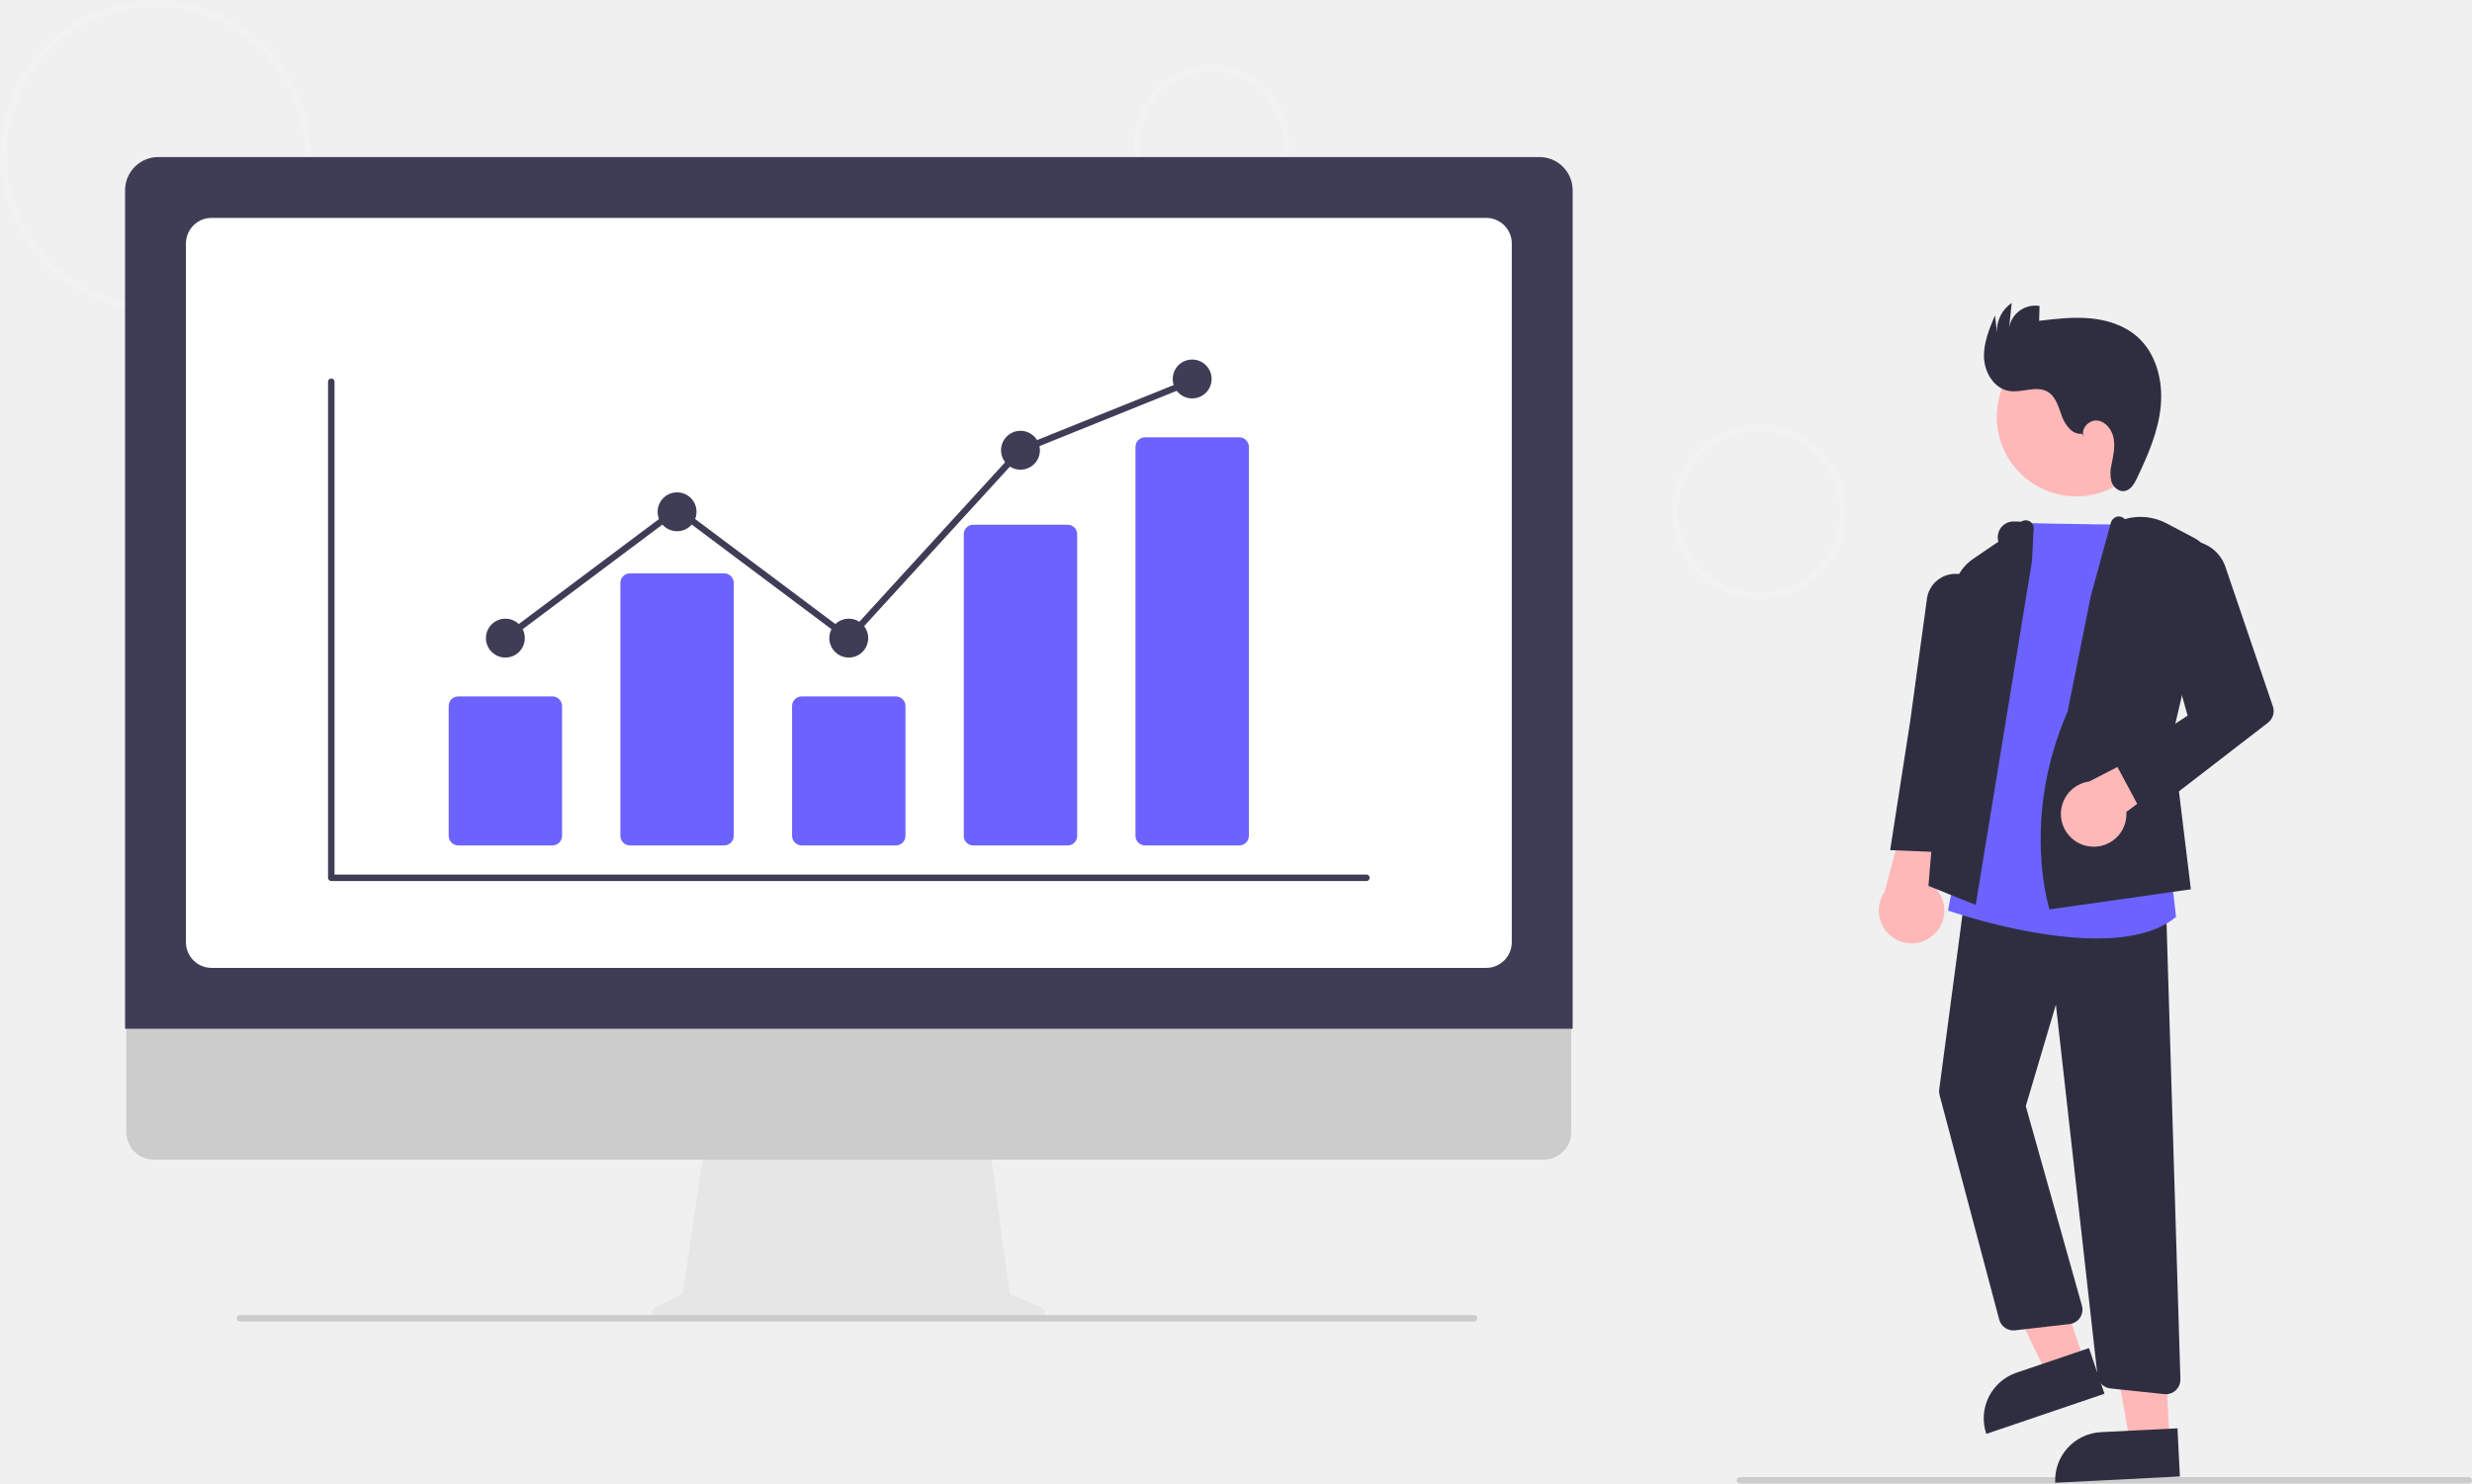
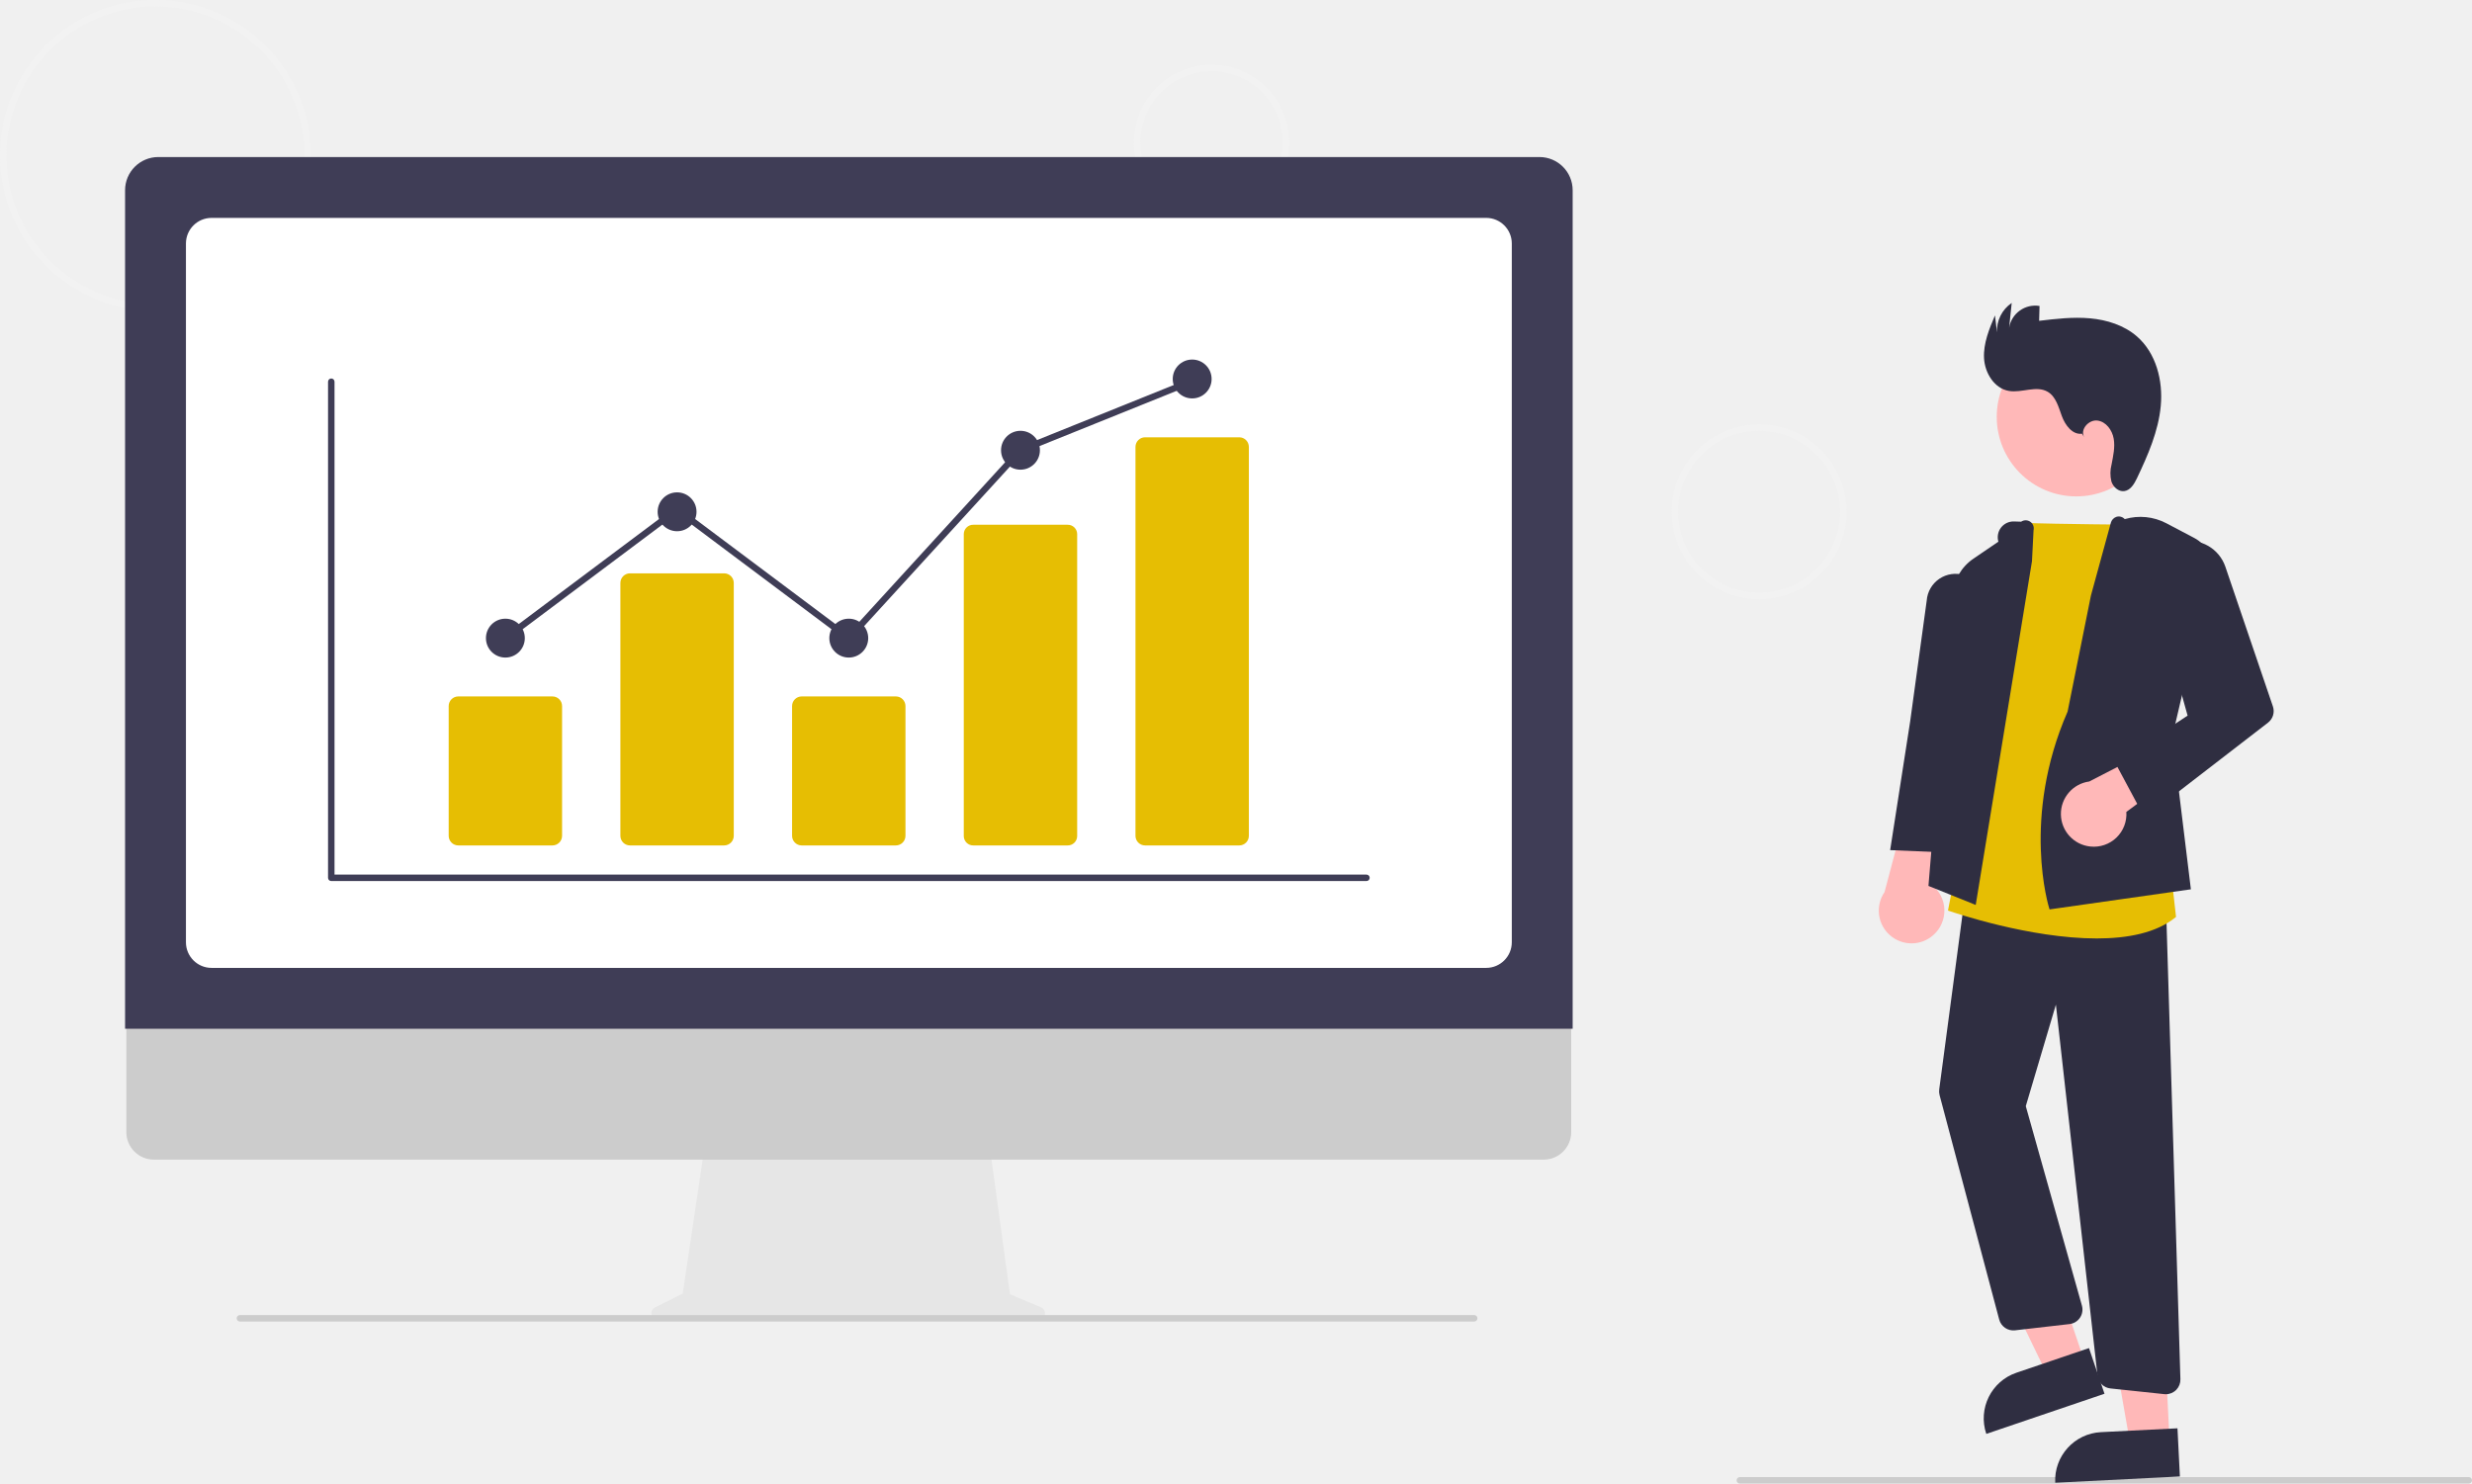
<svg xmlns="http://www.w3.org/2000/svg" id="ee20c741-36aa-4e6e-a939-c0702d3e5051" data-name="Layer 1" width="763.057" height="458" viewBox="0 0 763.057 458">
  <path d="M266.472,317a48,48,0,1,1,48-48A48.054,48.054,0,0,1,266.472,317Zm0-94a46,46,0,1,0,46,46A46.052,46.052,0,0,0,266.472,223Z" transform="translate(-218.4715 -221)" fill="#f2f2f2" />
  <path d="M592.472,289a24,24,0,1,1,24-24A24.027,24.027,0,0,1,592.472,289Zm0-46a22,22,0,1,0,22,22A22.025,22.025,0,0,0,592.472,243Z" transform="translate(-218.4715 -221)" fill="#f2f2f2" />
  <path d="M761.472,406a27,27,0,1,1,27-27A27.031,27.031,0,0,1,761.472,406Zm0-52a25,25,0,1,0,25,25A25.028,25.028,0,0,0,761.472,354Z" transform="translate(-218.4715 -221)" fill="#f2f2f2" />
  <path d="M980.528,679h-225a1,1,0,0,1,0-2h225a1,1,0,0,1,0,2Z" transform="translate(-218.4715 -221)" fill="#ccc" />
  <circle cx="640.917" cy="128.686" r="24.561" fill="#ffb8b8" />
  <polygon points="643.465 420.343 631.857 424.285 611.124 381.386 628.257 375.567 643.465 420.343" fill="#ffb8b8" />
  <path d="M843.072,642.981h23.644a0,0,0,0,1,0,0v14.887a0,0,0,0,1,0,0H828.185a0,0,0,0,1,0,0v0A14.887,14.887,0,0,1,843.072,642.981Z" transform="translate(-382.6317 86.1046) rotate(-18.76035)" fill="#2f2e41" />
  <polygon points="669.694 444.575 657.45 445.19 649.249 398.255 667.321 397.346 669.694 444.575" fill="#ffb8b8" />
  <path d="M867.368,662.902h23.644a0,0,0,0,1,0,0v14.887a0,0,0,0,1,0,0H852.481a0,0,0,0,1,0,0v0A14.887,14.887,0,0,1,867.368,662.902Z" transform="translate(-251.0201 -176.3984) rotate(-2.87712)" fill="#2f2e41" />
  <path d="M815.3,509.63a10.056,10.056,0,0,0-.468-15.412l11.674-33.774-17.992,4.598L800.188,496.409a10.11,10.11,0,0,0,15.113,13.221Z" transform="translate(-218.4715 -221)" fill="#ffb8b8" />
  <path d="M887.021,651.424a4.544,4.544,0,0,1-.474-.025l-16.621-1.76a4.472,4.472,0,0,1-3.998-3.974L853.084,531.155l-9.294,31.335,17.329,61.583a4.5,4.5,0,0,1-3.818,5.689l-16.848,1.937a4.523,4.523,0,0,1-4.863-3.315l-18.409-69.303a4.482,4.482,0,0,1-.111-1.748l8.274-62.199,61.714,4.949,4.462,146.703a4.5,4.5,0,0,1-4.498,4.638Z" transform="translate(-218.4715 -221)" fill="#2f2e41" />
-   <path d="M865.688,510.719c-20.676,0-44.084-7.989-45.502-8.479l-.41-.142L843.101,382.413l.429.018c9.244.375,34.469.567,34.723.569l.453.003,9.723,105.619,1.738,15.449-.213.172C884.006,509.052,875.132,510.719,865.688,510.719Z" transform="translate(-218.4715 -221)" fill="#6c63ff" />
+   <path d="M865.688,510.719c-20.676,0-44.084-7.989-45.502-8.479l-.41-.142L843.101,382.413l.429.018c9.244.375,34.469.567,34.723.569l.453.003,9.723,105.619,1.738,15.449-.213.172C884.006,509.052,875.132,510.719,865.688,510.719Z" transform="translate(-218.4715 -221)" fill="#e6be03" />
  <path d="M828.336,500.375,813.747,494.499l7.436-89.944a14.856,14.856,0,0,1,6.474-11.104l7.677-5.225v0a4.868,4.868,0,0,1,4.827-6.24l2.199.071a2.5,2.5,0,0,1,3.827,2.661l-.483,9.529Z" transform="translate(-218.4715 -221)" fill="#2f2e41" />
  <path d="M820.974,484.251l-19.049-.802,6.171-39.692,5.113-37.349a8.924,8.924,0,0,1,11.578-7.846h0a8.917,8.917,0,0,1,6.174,9.647l-5.18,40.467Z" transform="translate(-218.4715 -221)" fill="#2f2e41" />
  <path d="M851.136,501.751l-.129-.401c-.088-.274-8.673-27.812,5.691-60.672l7.203-35.826,6.156-22.495a2.689,2.689,0,0,1,1.631-1.773,2.477,2.477,0,0,1,2.649.68l0,0a17.198,17.198,0,0,1,12.86,1.286l8.645,4.554a9.815,9.815,0,0,1,4.982,10.923l-11.815,50.423,5.744,47.097Z" transform="translate(-218.4715 -221)" fill="#2f2e41" />
  <path d="M863.716,482.338a10.056,10.056,0,0,0,11.118-10.684l26.756-19.821-9.353-4.434-28.851,14.862a10.11,10.11,0,0,0,.33,20.077Z" transform="translate(-218.4715 -221)" fill="#ffb8b8" />
  <path d="M880.491,473.465l-9.037-16.869,22.287-14.668-10.876-39.01A11.795,11.795,0,0,1,891.895,388.187h0a11.827,11.827,0,0,1,13.5,7.764l14.675,43.135a4.499,4.499,0,0,1-1.512,5.013Z" transform="translate(-218.4715 -221)" fill="#2f2e41" />
  <path d="M861.127,354.895c-2.944.383-5.165-2.629-6.195-5.414s-1.815-6.027-4.375-7.531c-3.497-2.055-7.972.417-11.971-.261-4.516-.766-7.453-5.552-7.683-10.127s1.591-8.975,3.377-13.194l.624,5.242a10.396,10.396,0,0,1,4.543-9.087l-.804,7.692a8.164,8.164,0,0,1,9.392-6.756l-.127,4.583c5.216-.62,10.479-1.241,15.711-.769s10.5,2.128,14.466,5.574c5.932,5.154,8.098,13.641,7.371,21.465s-3.957,15.175-7.323,22.275c-.847,1.787-2.018,3.802-3.982,4.03-1.765.204-3.379-1.271-3.928-2.96a10.73,10.73,0,0,1,.048-5.271c.496-2.637,1.122-5.333.655-7.976s-2.368-5.254-5.032-5.578-5.39,2.721-4.109,5.079Z" transform="translate(-218.4715 -221)" fill="#2f2e41" />
  <path d="M539.781,624.577l-9.561-4.026-6.559-47.928H436.322l-7.109,47.732-8.554,4.277a2.031,2.031,0,0,0,.908,3.848H538.994A2.031,2.031,0,0,0,539.781,624.577Z" transform="translate(-218.4715 -221)" fill="#e6e6e6" />
  <path d="M694.991,579h-429.038a8.5,8.5,0,0,1-8.481-8.5V510h446v60.5A8.5,8.5,0,0,1,694.991,579Z" transform="translate(-218.4715 -221)" fill="#ccc" />
  <path d="M703.92,538.594H257.08V279.727a10.258,10.258,0,0,1,10.247-10.247H693.673A10.259,10.259,0,0,1,703.92,279.727Z" transform="translate(-218.4715 -221)" fill="#3f3d56" />
  <path d="M677.232,519.805H283.768a7.908,7.908,0,0,1-7.9-7.899V296.168a7.909,7.909,0,0,1,7.9-7.9H677.232a7.909,7.909,0,0,1,7.9,7.9v215.737A7.908,7.908,0,0,1,677.232,519.805Z" transform="translate(-218.4715 -221)" fill="#fff" />
  <path d="M673.528,628.98h-381a1,1,0,0,1,0-2h381a1,1,0,0,1,0,2Z" transform="translate(-218.4715 -221)" fill="#ccc" />
  <path d="M640.268,493H320.732a1,1,0,0,1-1-1V338.847a1,1,0,0,1,2,0V491h318.535a1,1,0,0,1,0,2Z" transform="translate(-218.4715 -221)" fill="#3f3d56" />
-   <path d="M389.003,482H359.94a2.972,2.972,0,0,1-2.969-2.968V438.968A2.972,2.972,0,0,1,359.94,436h29.063a2.972,2.972,0,0,1,2.969,2.968v40.063A2.972,2.972,0,0,1,389.003,482Z" transform="translate(-218.4715 -221)" fill="#6c63ff" />
-   <path d="M442.003,482H412.94a2.972,2.972,0,0,1-2.969-2.968V400.968A2.972,2.972,0,0,1,412.94,398h29.063a2.972,2.972,0,0,1,2.969,2.968v78.063A2.972,2.972,0,0,1,442.003,482Z" transform="translate(-218.4715 -221)" fill="#6c63ff" />
-   <path d="M495.003,482H465.94a2.972,2.972,0,0,1-2.969-2.968V438.968A2.972,2.972,0,0,1,465.94,436h29.063a2.972,2.972,0,0,1,2.969,2.968v40.063A2.972,2.972,0,0,1,495.003,482Z" transform="translate(-218.4715 -221)" fill="#6c63ff" />
-   <path d="M548.003,482H518.94a2.907,2.907,0,0,1-2.969-2.834V385.834A2.907,2.907,0,0,1,518.94,383h29.063a2.907,2.907,0,0,1,2.969,2.834v93.332A2.907,2.907,0,0,1,548.003,482Z" transform="translate(-218.4715 -221)" fill="#6c63ff" />
-   <path d="M601.003,482H571.94a2.972,2.972,0,0,1-2.969-2.968V358.968A2.972,2.972,0,0,1,571.94,356h29.063a2.972,2.972,0,0,1,2.969,2.968V479.032A2.972,2.972,0,0,1,601.003,482Z" transform="translate(-218.4715 -221)" fill="#6c63ff" />
+   <path d="M389.003,482H359.94a2.972,2.972,0,0,1-2.969-2.968V438.968A2.972,2.972,0,0,1,359.94,436h29.063a2.972,2.972,0,0,1,2.969,2.968v40.063A2.972,2.972,0,0,1,389.003,482Z" transform="translate(-218.4715 -221)" fill="#e6be03" />
+   <path d="M442.003,482H412.94a2.972,2.972,0,0,1-2.969-2.968V400.968A2.972,2.972,0,0,1,412.94,398h29.063a2.972,2.972,0,0,1,2.969,2.968v78.063A2.972,2.972,0,0,1,442.003,482Z" transform="translate(-218.4715 -221)" fill="#e6be03" />
+   <path d="M495.003,482H465.94a2.972,2.972,0,0,1-2.969-2.968V438.968A2.972,2.972,0,0,1,465.94,436h29.063a2.972,2.972,0,0,1,2.969,2.968v40.063A2.972,2.972,0,0,1,495.003,482Z" transform="translate(-218.4715 -221)" fill="#e6be03" />
+   <path d="M548.003,482H518.94a2.907,2.907,0,0,1-2.969-2.834V385.834A2.907,2.907,0,0,1,518.94,383h29.063a2.907,2.907,0,0,1,2.969,2.834v93.332A2.907,2.907,0,0,1,548.003,482Z" transform="translate(-218.4715 -221)" fill="#e6be03" />
+   <path d="M601.003,482H571.94a2.972,2.972,0,0,1-2.969-2.968V358.968A2.972,2.972,0,0,1,571.94,356h29.063a2.972,2.972,0,0,1,2.969,2.968V479.032A2.972,2.972,0,0,1,601.003,482Z" transform="translate(-218.4715 -221)" fill="#e6be03" />
  <circle cx="156" cy="197" r="6" fill="#3f3d56" />
  <circle cx="209" cy="158" r="6" fill="#3f3d56" />
  <circle cx="262" cy="197" r="6" fill="#3f3d56" />
  <circle cx="315" cy="139" r="6" fill="#3f3d56" />
  <circle cx="368" cy="117" r="6" fill="#3f3d56" />
  <polygon points="262.126 198.344 209 158.552 156.6 197.8 155.4 196.2 209 156.053 261.874 195.656 314.415 138.158 314.626 138.072 367.626 116.718 368.374 118.573 315.585 139.842 262.126 198.344" fill="#3f3d56" />
</svg>
